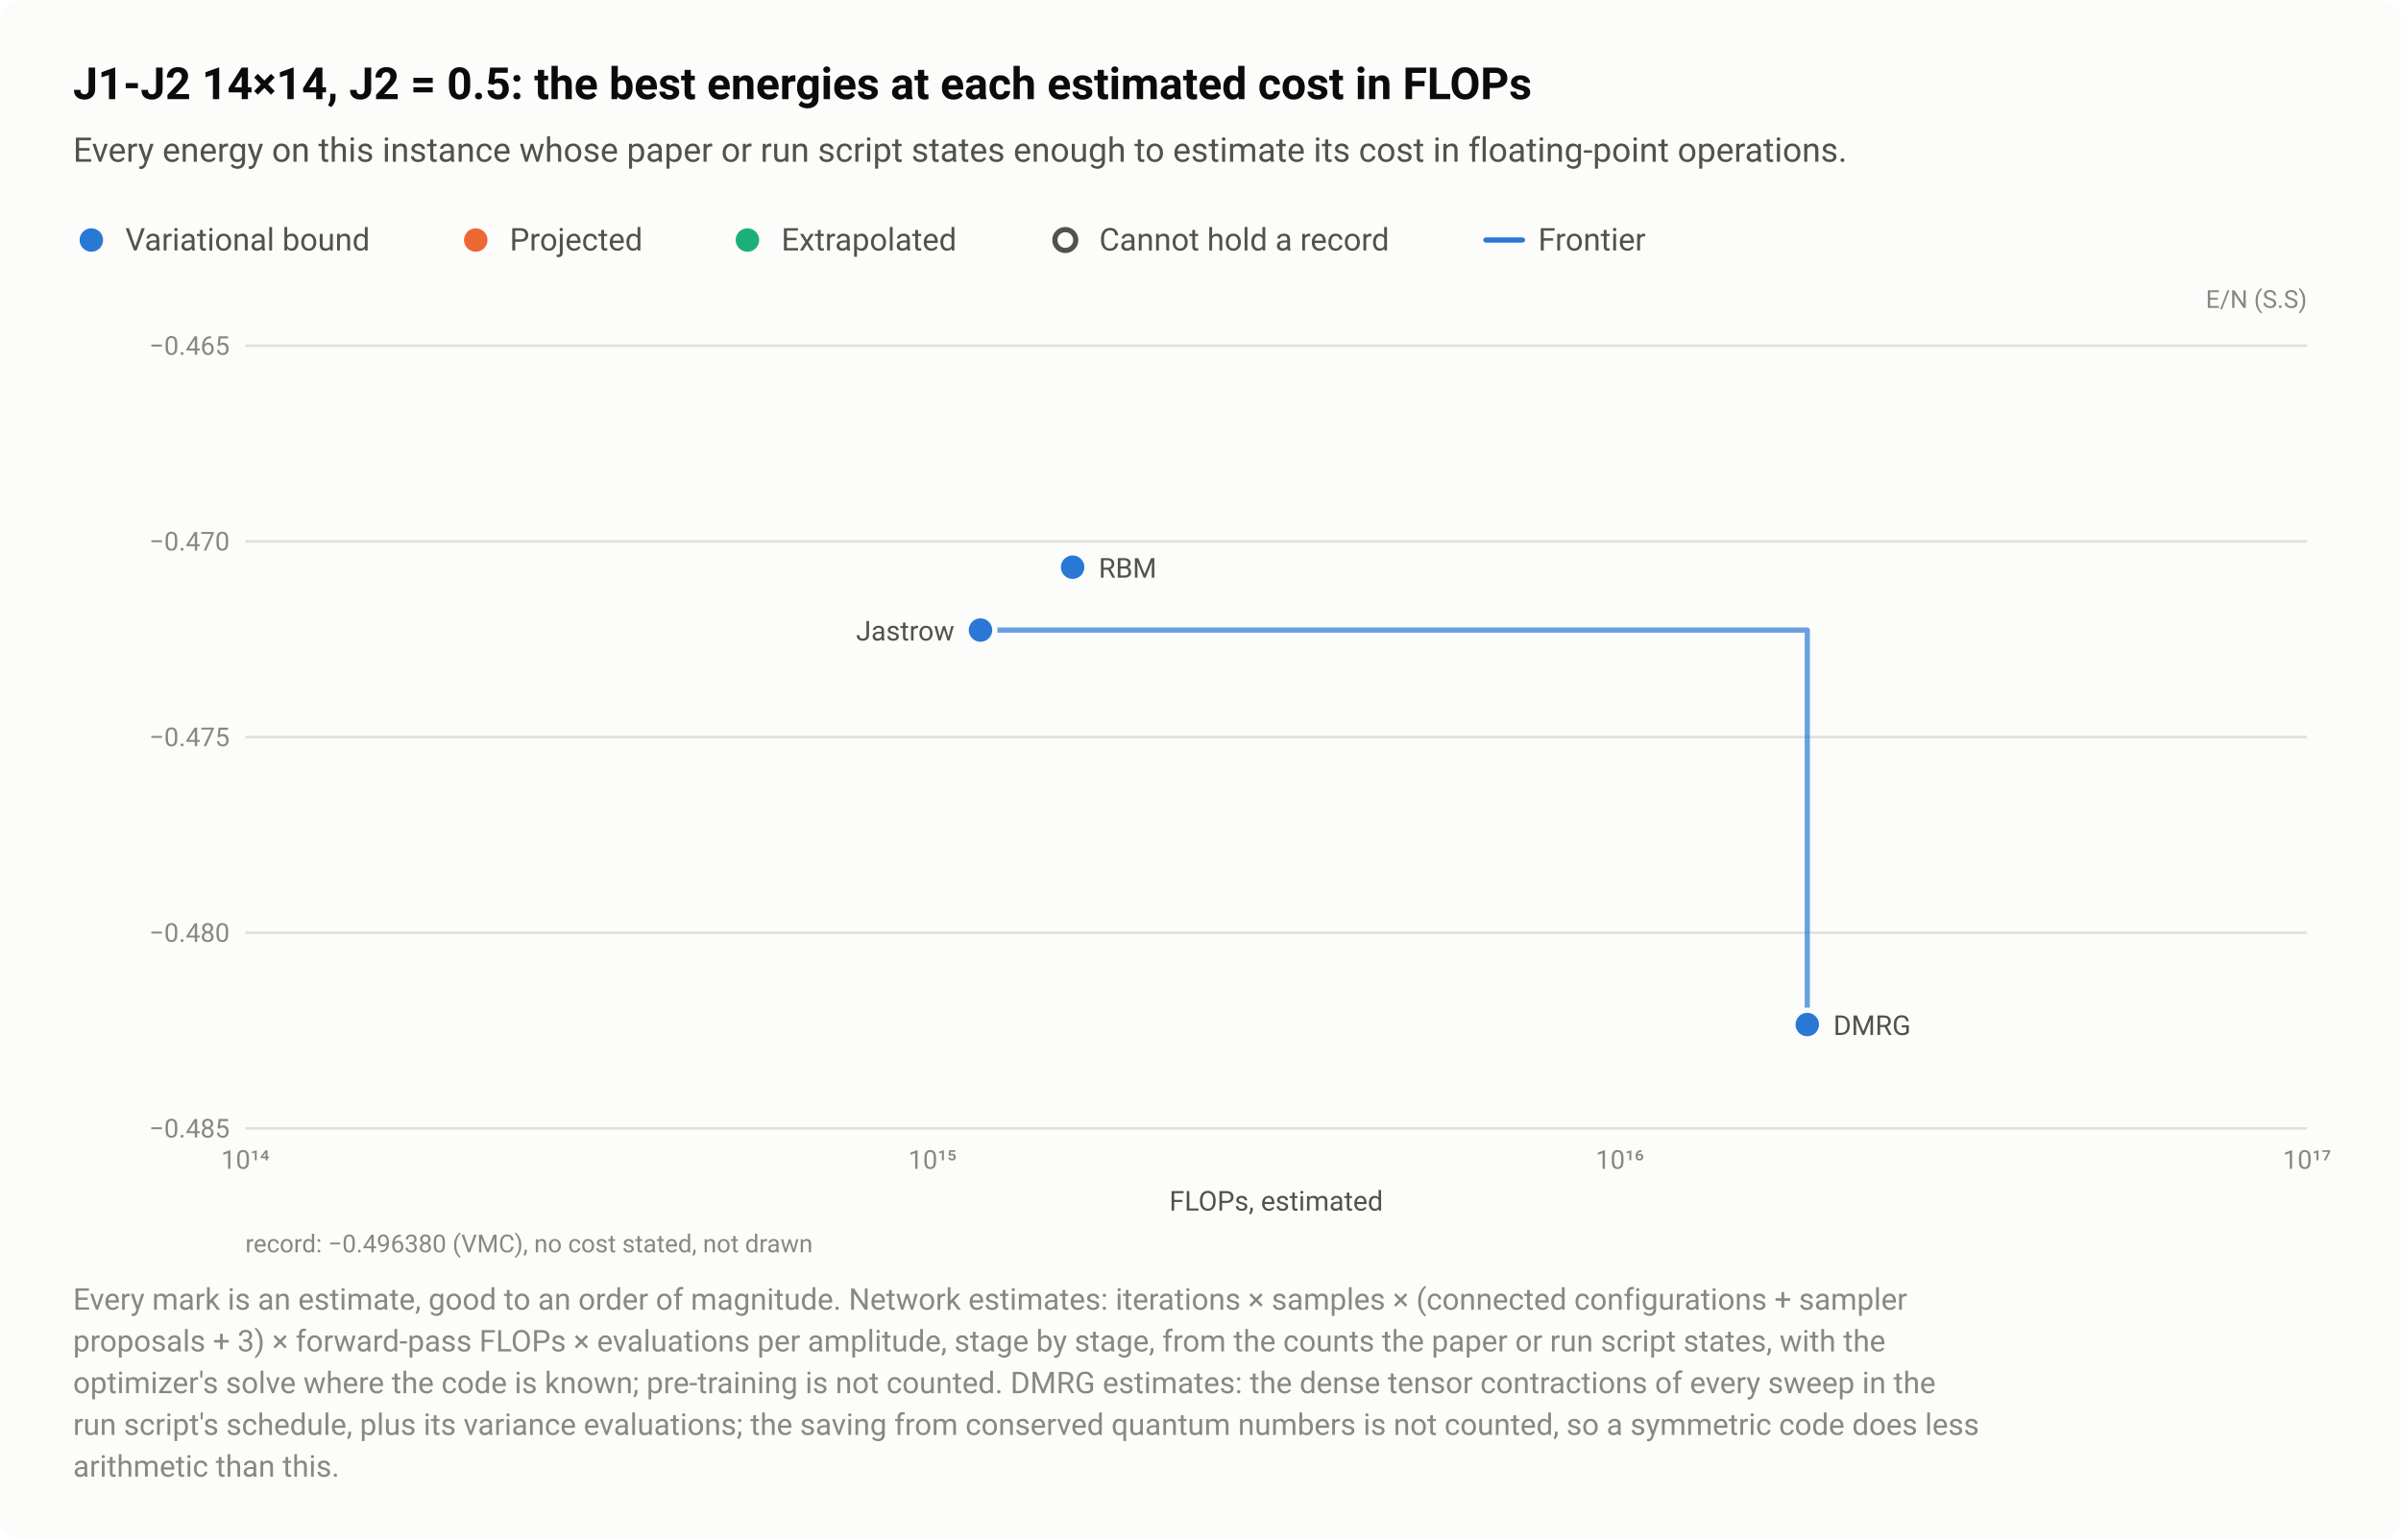
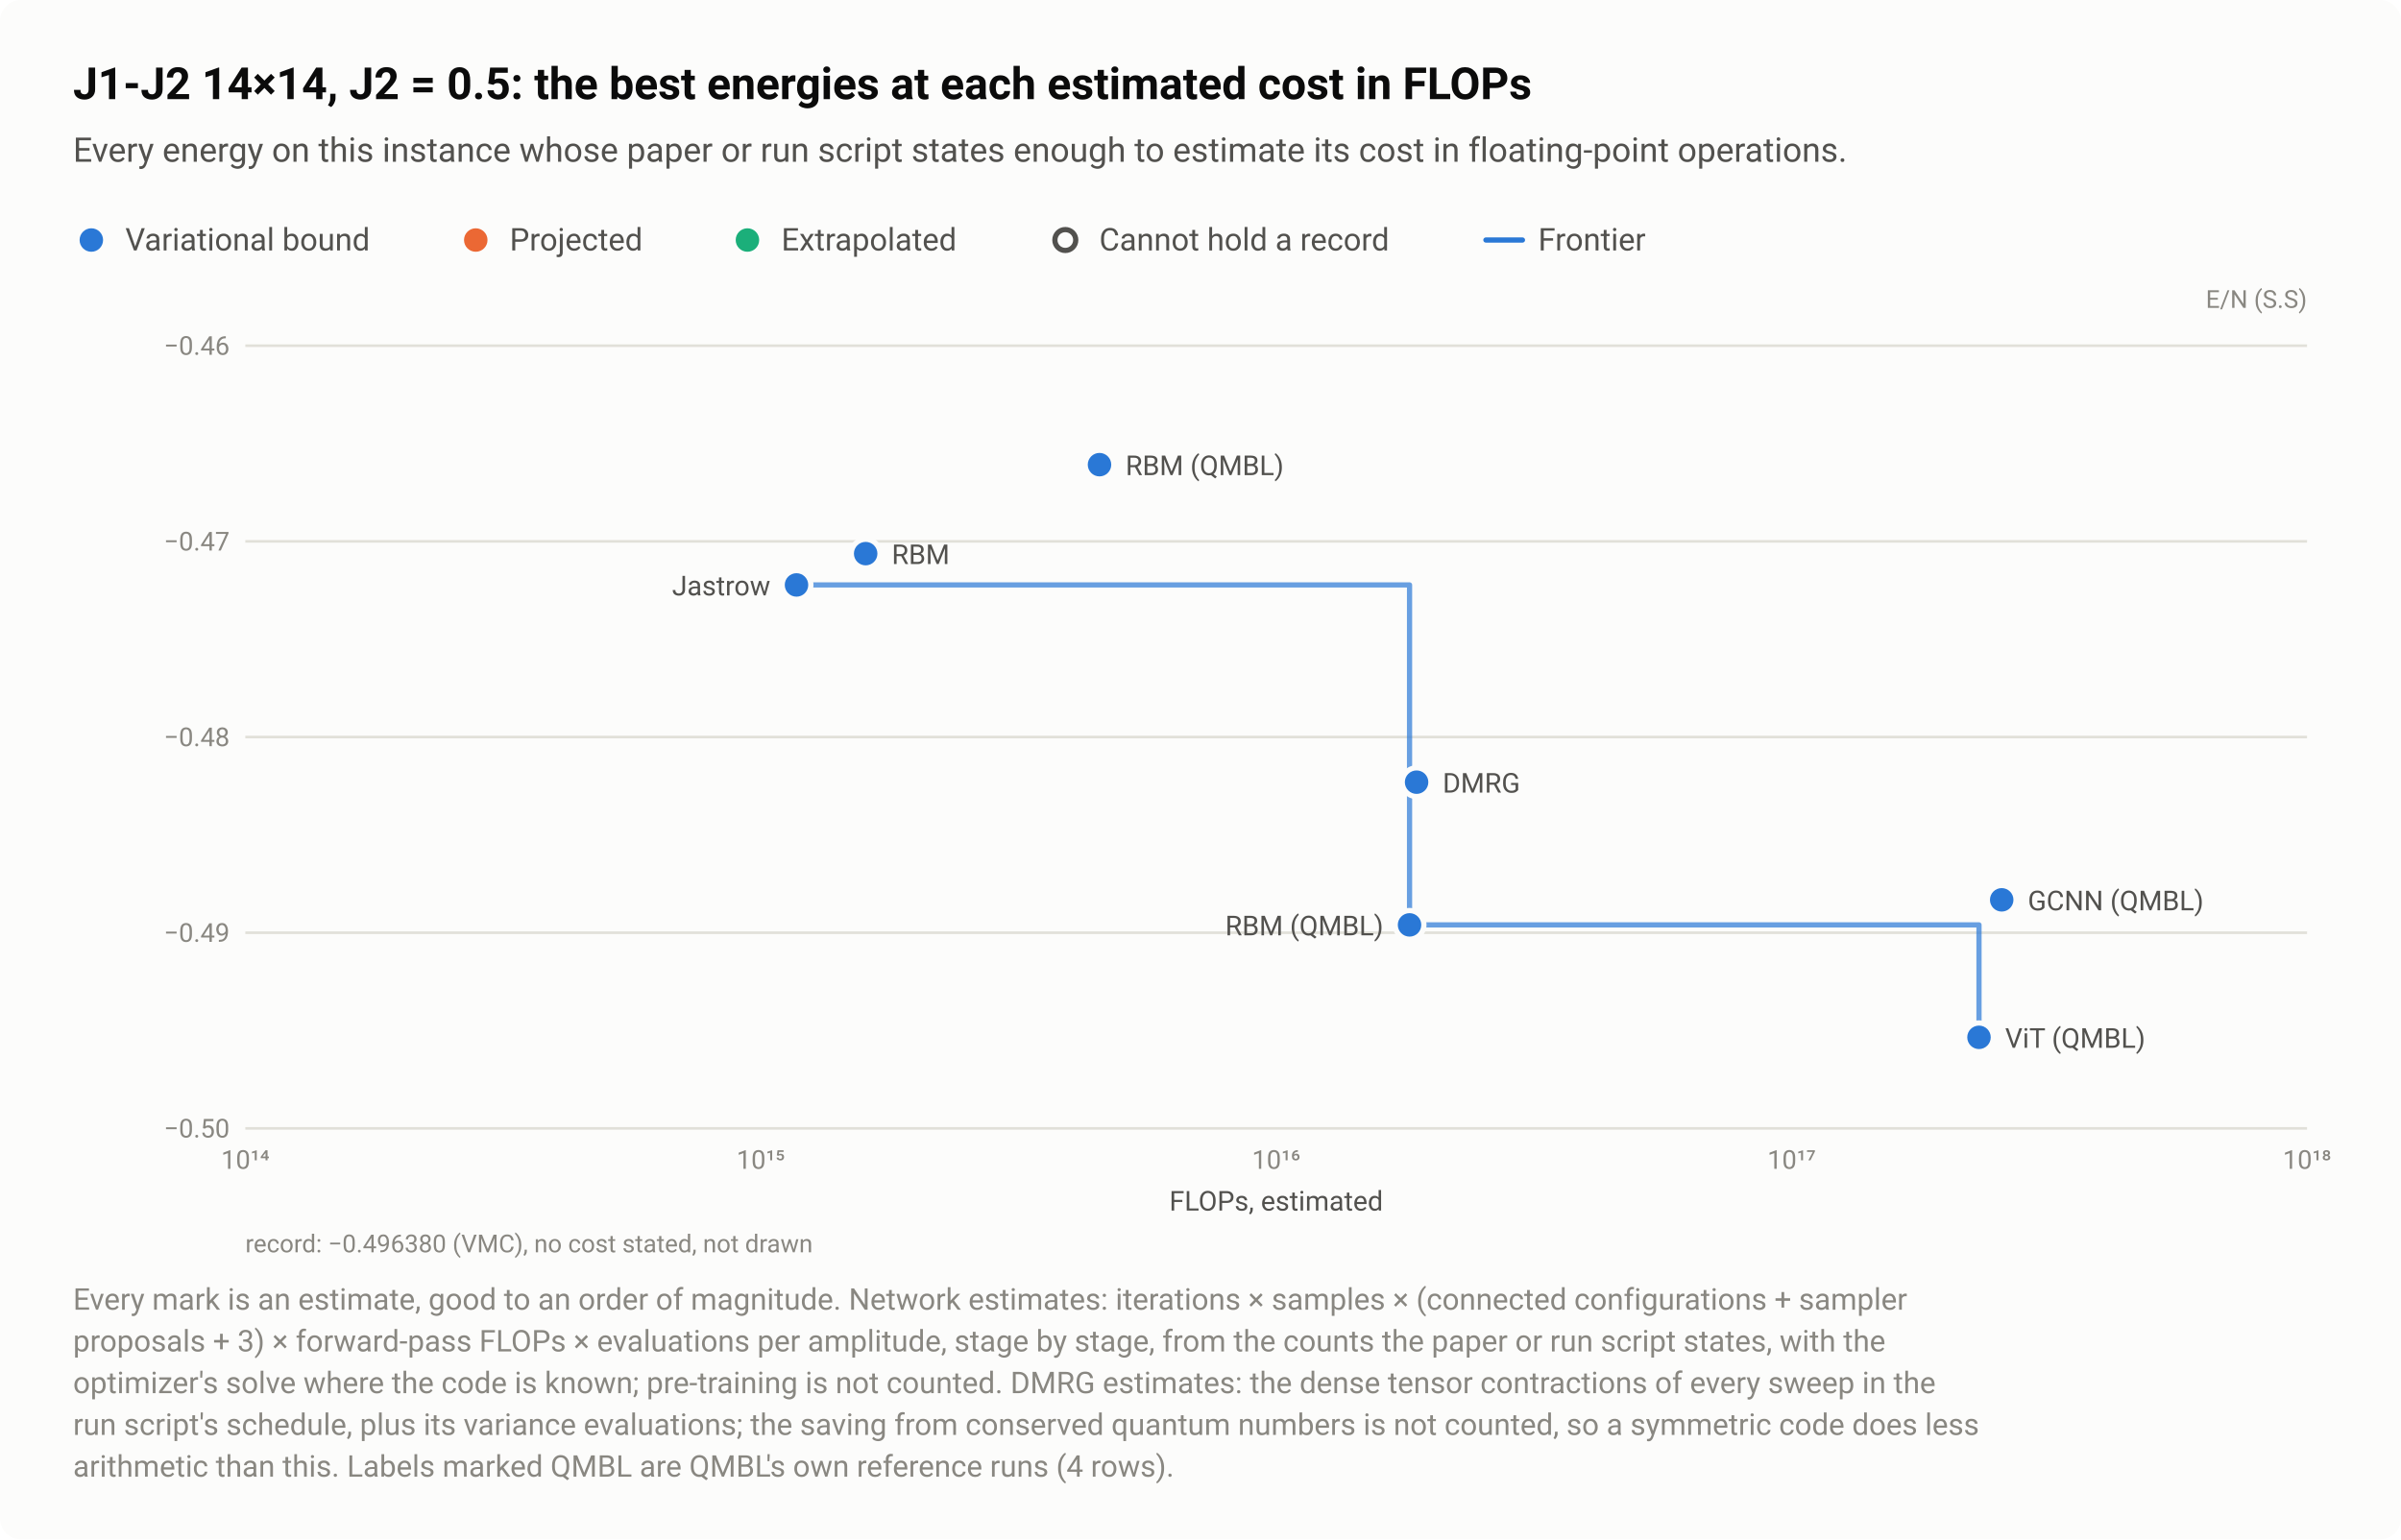
<svg xmlns="http://www.w3.org/2000/svg" width="920" height="590" viewBox="0 0 920 590" role="img" aria-labelledby="title desc">
  <style>text{font-family:system-ui,-apple-system,"Segoe UI",Roboto,"Helvetica Neue",Arial,sans-serif}</style>
  <rect width="920" height="590" rx="8" fill="#fcfcfb" />
  <text x="28" y="38" font-size="17" fill="#0b0b0b" font-weight="600">J1-J2 14×14, J2 = 0.5: the best energies at each estimated cost in FLOPs</text>
  <text x="28" y="62" font-size="13" fill="#52514e">Every energy on this instance whose paper or run script states enough to estimate its cost in floating-point operations.</text>
  <circle cx="35" cy="92" r="6.5" fill="#fcfcfb" />
  <circle cx="35" cy="92" r="4.5" fill="#2a78d6" />
  <text x="48" y="96" font-size="12" fill="#52514e">Variational bound</text>
  <circle cx="182.3" cy="92" r="6.5" fill="#fcfcfb" />
  <circle cx="182.3" cy="92" r="4.5" fill="#eb6834" />
  <text x="195.3" y="96" font-size="12" fill="#52514e">Projected</text>
  <circle cx="286.4" cy="92" r="6.5" fill="#fcfcfb" />
  <circle cx="286.4" cy="92" r="4.5" fill="#1baf7a" />
  <text x="299.4" y="96" font-size="12" fill="#52514e">Extrapolated</text>
  <circle cx="408.2" cy="92" r="6.5" fill="#fcfcfb" />
  <circle cx="408.2" cy="92" r="4" fill="#fcfcfb" stroke="#52514e" stroke-width="2" />
  <text x="421.2" y="96" font-size="12" fill="#52514e">Cannot hold a record</text>
  <path d="M569.36 92H583.36" stroke="#2a78d6" stroke-width="2" stroke-linecap="round" />
  <text x="589.4" y="96" font-size="12" fill="#52514e">Frontier</text>
  <text x="884" y="118" font-size="9.5" fill="#898781" text-anchor="end">E/N (S.S)</text>
  <path d="M94 432.5H884" stroke="#e1e0d9" stroke-width="1" />
-   <text x="88" y="436" font-size="10" fill="#898781" text-anchor="end" style="font-variant-numeric:tabular-nums">−0.485</text>
+   <text x="88" y="436" font-size="10" fill="#898781" text-anchor="end" style="font-variant-numeric:tabular-nums">−0.50</text>
  <path d="M94 357.5H884" stroke="#e1e0d9" stroke-width="1" />
-   <text x="88" y="361" font-size="10" fill="#898781" text-anchor="end" style="font-variant-numeric:tabular-nums">−0.480</text>
+   <text x="88" y="361" font-size="10" fill="#898781" text-anchor="end" style="font-variant-numeric:tabular-nums">−0.49</text>
  <path d="M94 282.5H884" stroke="#e1e0d9" stroke-width="1" />
-   <text x="88" y="286" font-size="10" fill="#898781" text-anchor="end" style="font-variant-numeric:tabular-nums">−0.475</text>
+   <text x="88" y="286" font-size="10" fill="#898781" text-anchor="end" style="font-variant-numeric:tabular-nums">−0.48</text>
  <path d="M94 207.5H884" stroke="#e1e0d9" stroke-width="1" />
-   <text x="88" y="211" font-size="10" fill="#898781" text-anchor="end" style="font-variant-numeric:tabular-nums">−0.470</text>
+   <text x="88" y="211" font-size="10" fill="#898781" text-anchor="end" style="font-variant-numeric:tabular-nums">−0.47</text>
  <path d="M94 132.5H884" stroke="#e1e0d9" stroke-width="1" />
-   <text x="88" y="136" font-size="10" fill="#898781" text-anchor="end" style="font-variant-numeric:tabular-nums">−0.465</text>
+   <text x="88" y="136" font-size="10" fill="#898781" text-anchor="end" style="font-variant-numeric:tabular-nums">−0.46</text>
  <text x="94" y="448" font-size="10" fill="#898781" text-anchor="middle" style="font-variant-numeric:tabular-nums">10¹⁴</text>
-   <text x="357.3" y="448" font-size="10" fill="#898781" text-anchor="middle" style="font-variant-numeric:tabular-nums">10¹⁵</text>
-   <text x="620.7" y="448" font-size="10" fill="#898781" text-anchor="middle" style="font-variant-numeric:tabular-nums">10¹⁶</text>
-   <text x="884" y="448" font-size="10" fill="#898781" text-anchor="middle" style="font-variant-numeric:tabular-nums">10¹⁷</text>
-   <path d="M375.7 241.5H692.5V392.7" fill="none" stroke="#2a78d6" stroke-width="2" stroke-linejoin="round" stroke-linecap="round" opacity="0.7" />
+   <text x="291.5" y="448" font-size="10" fill="#898781" text-anchor="middle" style="font-variant-numeric:tabular-nums">10¹⁵</text>
+   <text x="489" y="448" font-size="10" fill="#898781" text-anchor="middle" style="font-variant-numeric:tabular-nums">10¹⁶</text>
+   <text x="686.5" y="448" font-size="10" fill="#898781" text-anchor="middle" style="font-variant-numeric:tabular-nums">10¹⁷</text>
+   <text x="884" y="448" font-size="10" fill="#898781" text-anchor="middle" style="font-variant-numeric:tabular-nums">10¹⁸</text>
+   <path d="M305.2 224.2H540.1V354.5H758.3V397.6" fill="none" stroke="#2a78d6" stroke-width="2" stroke-linejoin="round" stroke-linecap="round" opacity="0.7" />
  <a class="pt" href="/instances/#r-J1J2_square_196_P_0_5-324a679d">
-     <circle cx="692.5" cy="392.7" r="6.5" fill="#fcfcfb" />
-     <circle cx="692.5" cy="392.7" r="4.5" fill="#2a78d6" />
+     <circle cx="542.8" cy="299.8" r="6.5" fill="#fcfcfb" />
+     <circle cx="542.8" cy="299.8" r="4.5" fill="#2a78d6" />
  </a>
  <a class="pt" href="/instances/#r-J1J2_square_196_P_0_5-7dcc8eff">
-     <circle cx="411" cy="217.4" r="6.5" fill="#fcfcfb" />
-     <circle cx="411" cy="217.4" r="4.5" fill="#2a78d6" />
+     <circle cx="331.7" cy="212.2" r="6.5" fill="#fcfcfb" />
+     <circle cx="331.7" cy="212.2" r="4.5" fill="#2a78d6" />
  </a>
  <a class="pt" href="/instances/#r-J1J2_square_196_P_0_5-f24ecaf9">
-     <circle cx="375.7" cy="241.5" r="6.5" fill="#fcfcfb" />
-     <circle cx="375.7" cy="241.5" r="4.5" fill="#2a78d6" />
+     <circle cx="305.2" cy="224.2" r="6.5" fill="#fcfcfb" />
+     <circle cx="305.2" cy="224.2" r="4.5" fill="#2a78d6" />
+   </a>
+   <a class="pt" href="/instances/#r-J1J2_square_196_P_0_5-366152d3">
+     <circle cx="767" cy="344.9" r="6.5" fill="#fcfcfb" />
+     <circle cx="767" cy="344.9" r="4.5" fill="#2a78d6" />
+   </a>
+   <a class="pt" href="/instances/#r-J1J2_square_196_P_0_5-d1f0a60e">
+     <circle cx="421.3" cy="178.1" r="6.5" fill="#fcfcfb" />
+     <circle cx="421.3" cy="178.1" r="4.5" fill="#2a78d6" />
+   </a>
+   <a class="pt" href="/instances/#r-J1J2_square_196_P_0_5-fb3744dd">
+     <circle cx="540.1" cy="354.5" r="6.5" fill="#fcfcfb" />
+     <circle cx="540.1" cy="354.5" r="4.5" fill="#2a78d6" />
+   </a>
+   <a class="pt" href="/instances/#r-J1J2_square_196_P_0_5-101f2fc2">
+     <circle cx="758.3" cy="397.6" r="6.5" fill="#fcfcfb" />
+     <circle cx="758.3" cy="397.6" r="4.5" fill="#2a78d6" />
+   </a>
+   <a class="pt" href="/instances/#r-J1J2_square_196_P_0_5-d1f0a60e">
+     <text x="431.3" y="182.1" font-size="10.5" fill="#52514e" text-anchor="start">RBM (QMBL)</text>
  </a>
  <a class="pt" href="/instances/#r-J1J2_square_196_P_0_5-7dcc8eff">
-     <text x="421" y="221.4" font-size="10.5" fill="#52514e" text-anchor="start">RBM</text>
+     <text x="341.7" y="216.2" font-size="10.5" fill="#52514e" text-anchor="start">RBM</text>
  </a>
  <a class="pt" href="/instances/#r-J1J2_square_196_P_0_5-f24ecaf9">
-     <text x="365.7" y="245.5" font-size="10.5" fill="#52514e" text-anchor="end">Jastrow</text>
+     <text x="295.2" y="228.2" font-size="10.5" fill="#52514e" text-anchor="end">Jastrow</text>
  </a>
  <a class="pt" href="/instances/#r-J1J2_square_196_P_0_5-324a679d">
-     <text x="702.5" y="396.7" font-size="10.5" fill="#52514e" text-anchor="start">DMRG</text>
+     <text x="552.8" y="303.8" font-size="10.5" fill="#52514e" text-anchor="start">DMRG</text>
+   </a>
+   <a class="pt" href="/instances/#r-J1J2_square_196_P_0_5-366152d3">
+     <text x="777" y="348.9" font-size="10.5" fill="#52514e" text-anchor="start">GCNN (QMBL)</text>
+   </a>
+   <a class="pt" href="/instances/#r-J1J2_square_196_P_0_5-fb3744dd">
+     <text x="530.1" y="358.5" font-size="10.5" fill="#52514e" text-anchor="end">RBM (QMBL)</text>
+   </a>
+   <a class="pt" href="/instances/#r-J1J2_square_196_P_0_5-101f2fc2">
+     <text x="768.3" y="401.6" font-size="10.5" fill="#52514e" text-anchor="start">ViT (QMBL)</text>
  </a>
  <text x="489" y="464" font-size="10.5" fill="#52514e" text-anchor="middle">FLOPs, estimated</text>
  <text x="94" y="480" font-size="9.5" fill="#898781">record: −0.496380 (VMC), no cost stated, not drawn</text>
  <text x="28" y="502" font-size="11.5" fill="#898781">Every mark is an estimate, good to an order of magnitude. Network estimates: iterations × samples × (connected configurations + sampler</text>
  <text x="28" y="518" font-size="11.5" fill="#898781">proposals + 3) × forward-pass FLOPs × evaluations per amplitude, stage by stage, from the counts the paper or run script states, with the</text>
  <text x="28" y="534" font-size="11.5" fill="#898781">optimizer's solve where the code is known; pre-training is not counted. DMRG estimates: the dense tensor contractions of every sweep in the</text>
  <text x="28" y="550" font-size="11.5" fill="#898781">run script's schedule, plus its variance evaluations; the saving from conserved quantum numbers is not counted, so a symmetric code does less</text>
-   <text x="28" y="566" font-size="11.5" fill="#898781">arithmetic than this.</text>
+   <text x="28" y="566" font-size="11.5" fill="#898781">arithmetic than this. Labels marked QMBL are QMBL's own reference runs (4 rows).</text>
</svg>
